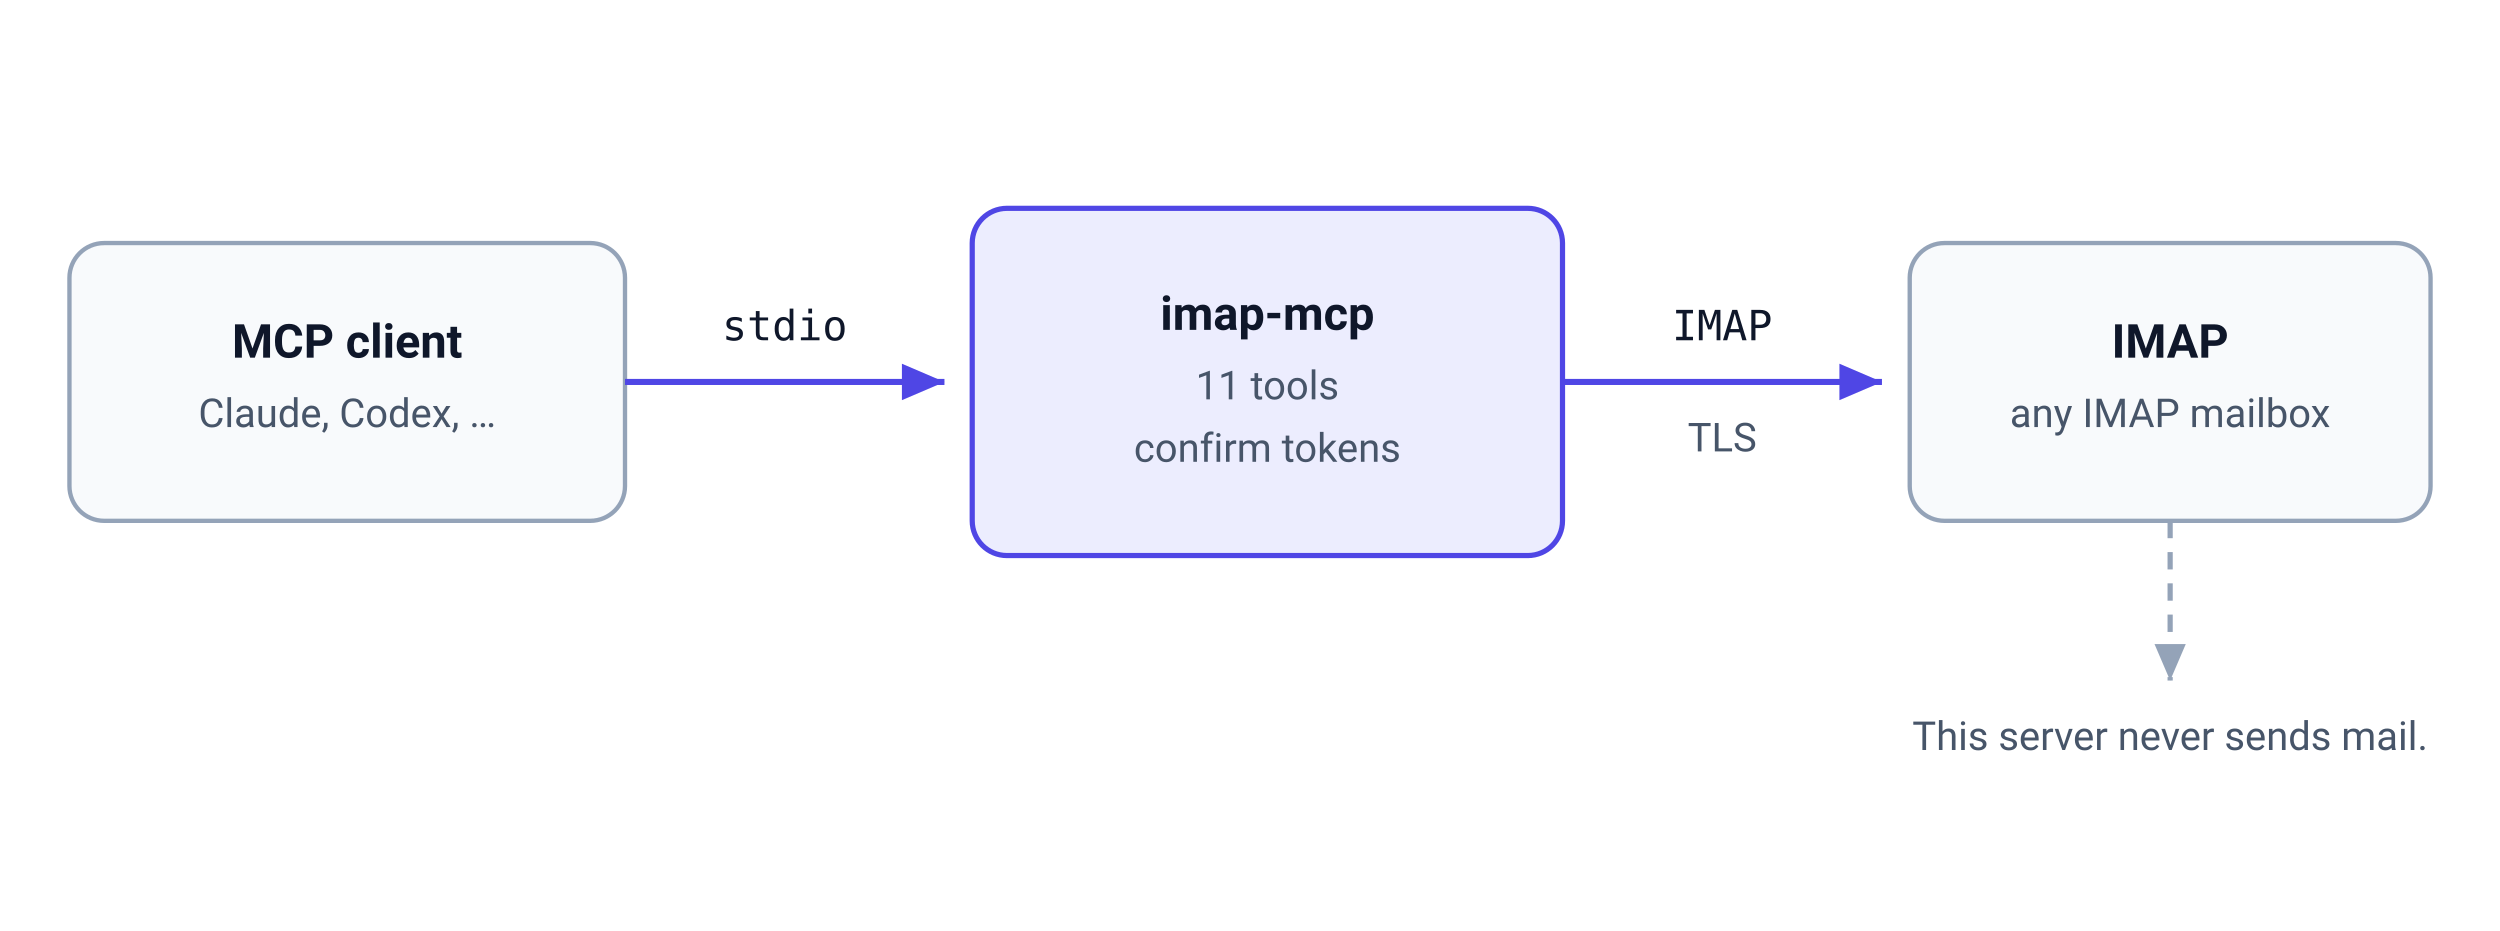
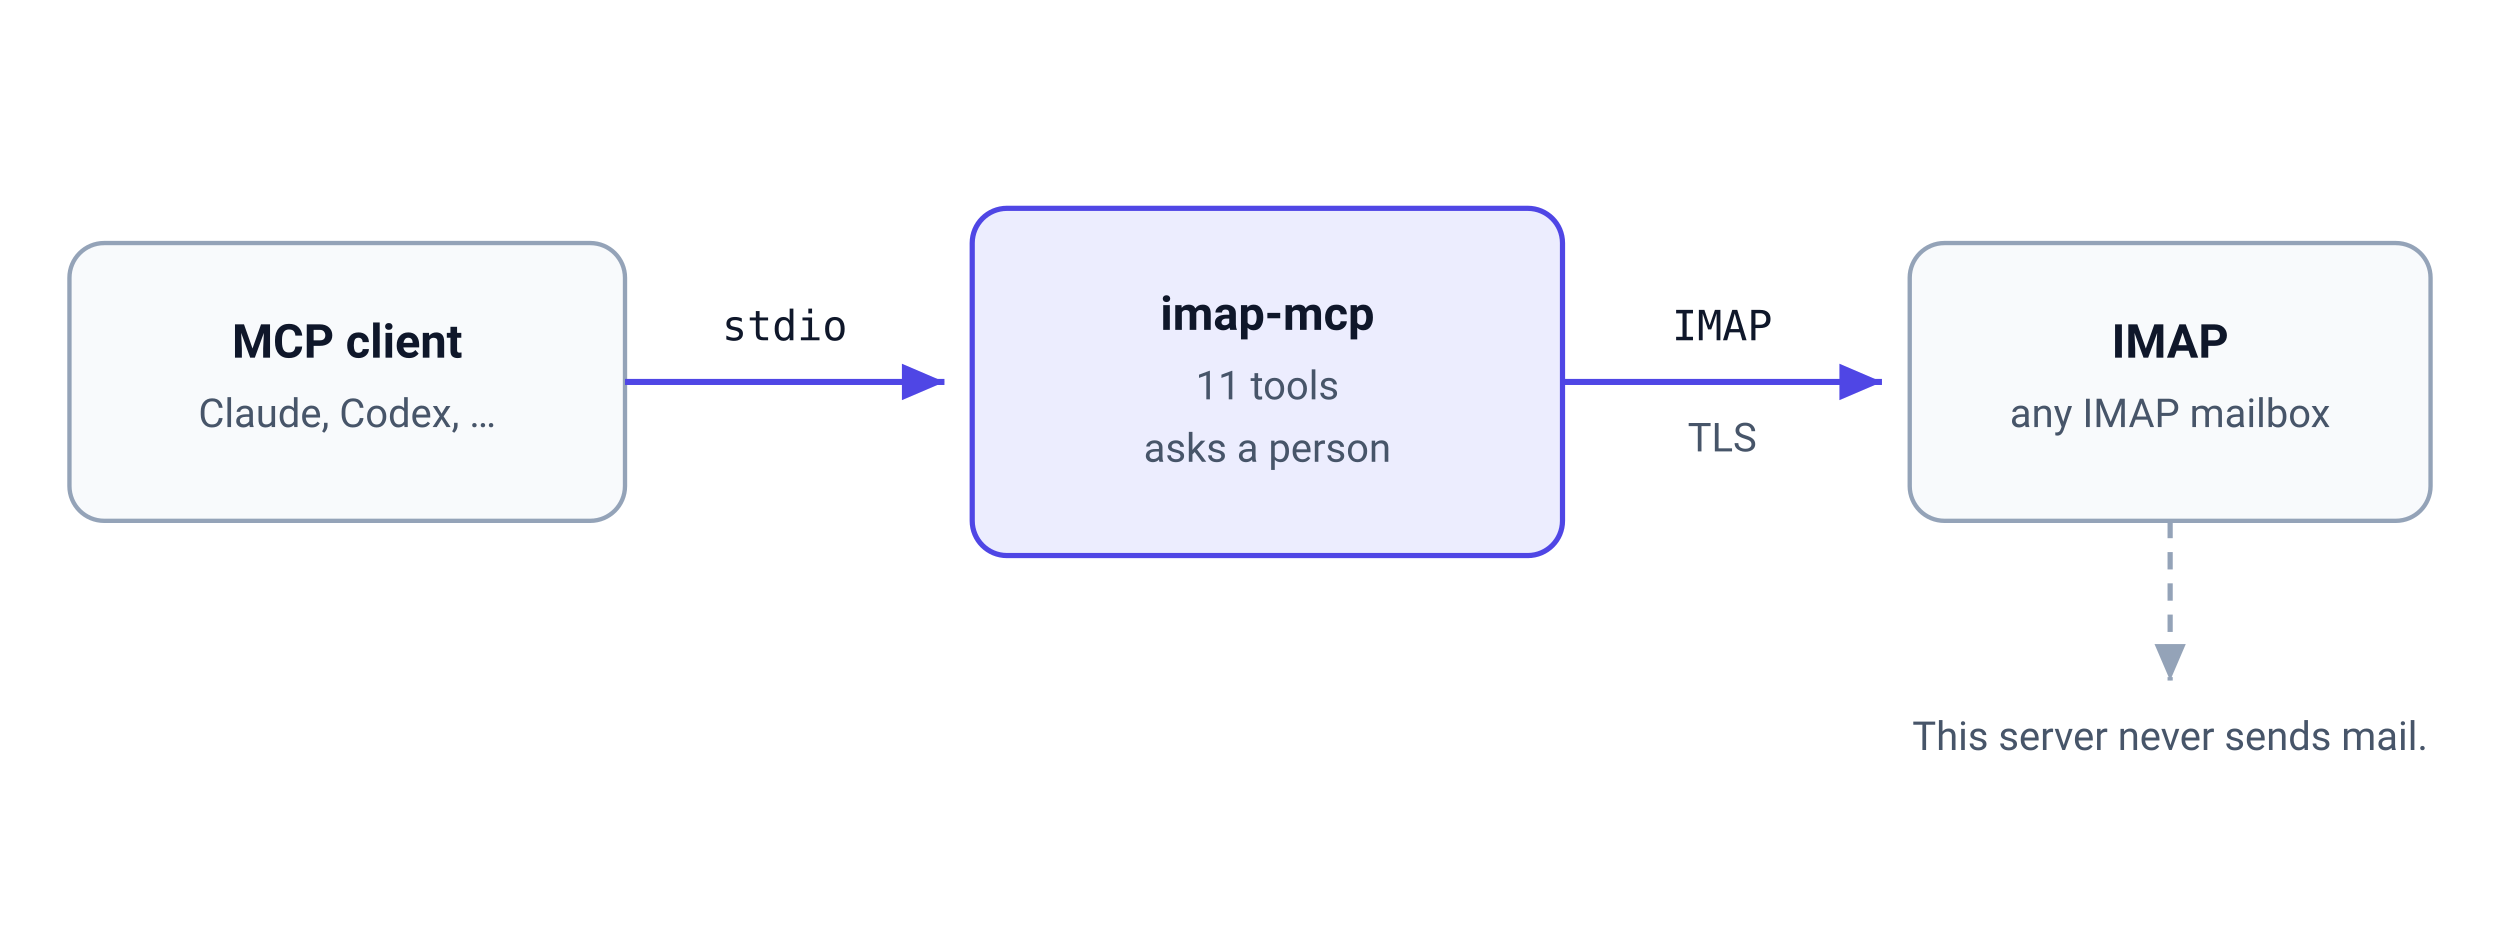
<svg xmlns="http://www.w3.org/2000/svg" viewBox="0 0 720 268" width="720" height="268" role="img" aria-labelledby="arch-title arch-desc">
  <style>
    .node { stroke-width: 1.25; }
    .node-accent { stroke-width: 1.5; }
    .edge { stroke-width: 1.5; fill: none; }
    .edge-accent { stroke-width: 1.75; fill: none; }
    .edge-dashed { stroke-dasharray: 5 4; }
    text { font-family: ui-sans-serif, system-ui, -apple-system, "Segoe UI", Roboto, "DejaVu Sans", sans-serif; font-size: 13px; }
    .label-title { font-size: 13.5px; font-weight: 600; }
    .label-mono { font-family: ui-monospace, SFMono-Regular, Menlo, Consolas, "DejaVu Sans Mono", monospace; font-size: 12px; }
    .label-muted { font-size: 11.5px; }

    .node { fill: #f8fafc; stroke: #94a3b8; }
    .node-accent { fill: rgba(99, 102, 241, 0.12); stroke: #4f46e5; }
    .edge { stroke: #94a3b8; }
    .edge-accent { stroke: #4f46e5; }
    text { fill: #0f172a; }
    .label-muted { fill: #475569; }
    marker path { fill: #94a3b8; stroke: none; }
    marker.accent path { fill: #4f46e5; }
  </style>
  <defs>
    <marker id="arch-arrow" markerWidth="9" markerHeight="9" refX="7" refY="3" orient="auto">
      <path d="M0,0 L7,3 L0,6 z" />
    </marker>
    <marker id="arch-arrow-accent" class="accent" markerWidth="9" markerHeight="9" refX="7" refY="3" orient="auto">
      <path d="M0,0 L7,3 L0,6 z" />
    </marker>
  </defs>
  <rect class="node" x="20" y="70" width="160" height="80" rx="10" />
  <text class="label-title" x="100" y="103" text-anchor="middle">MCP client</text>
  <text class="label-muted" x="100" y="123" text-anchor="middle">Claude, Codex, …</text>
  <rect class="node-accent" x="280" y="60" width="170" height="100" rx="10" />
  <text class="label-title" x="365" y="95" text-anchor="middle">imap-mcp</text>
  <text class="label-muted" x="365" y="115" text-anchor="middle">11 tools</text>
-   <text class="label-muted" x="365" y="133" text-anchor="middle">confirm tokens</text>
+   <text class="label-muted" x="365" y="133" text-anchor="middle">asks a person</text>
  <rect class="node" x="550" y="70" width="150" height="80" rx="10" />
  <text class="label-title" x="625" y="103" text-anchor="middle">IMAP</text>
  <text class="label-muted" x="625" y="123" text-anchor="middle">any IMAP mailbox</text>
  <path class="edge-accent" d="M180,110 L272,110" marker-end="url(#arch-arrow-accent)" />
  <text class="label-mono" x="226" y="98" text-anchor="middle">stdio</text>
  <path class="edge-accent" d="M450,110 L542,110" marker-end="url(#arch-arrow-accent)" />
  <text class="label-mono" x="496" y="98" text-anchor="middle">IMAP</text>
  <text class="label-muted" x="496" y="130" text-anchor="middle">TLS</text>
  <path class="edge edge-dashed" d="M625,150 L625,196" marker-end="url(#arch-arrow)" />
  <text class="label-muted" x="625" y="216" text-anchor="middle">This server never sends mail.</text>
</svg>
